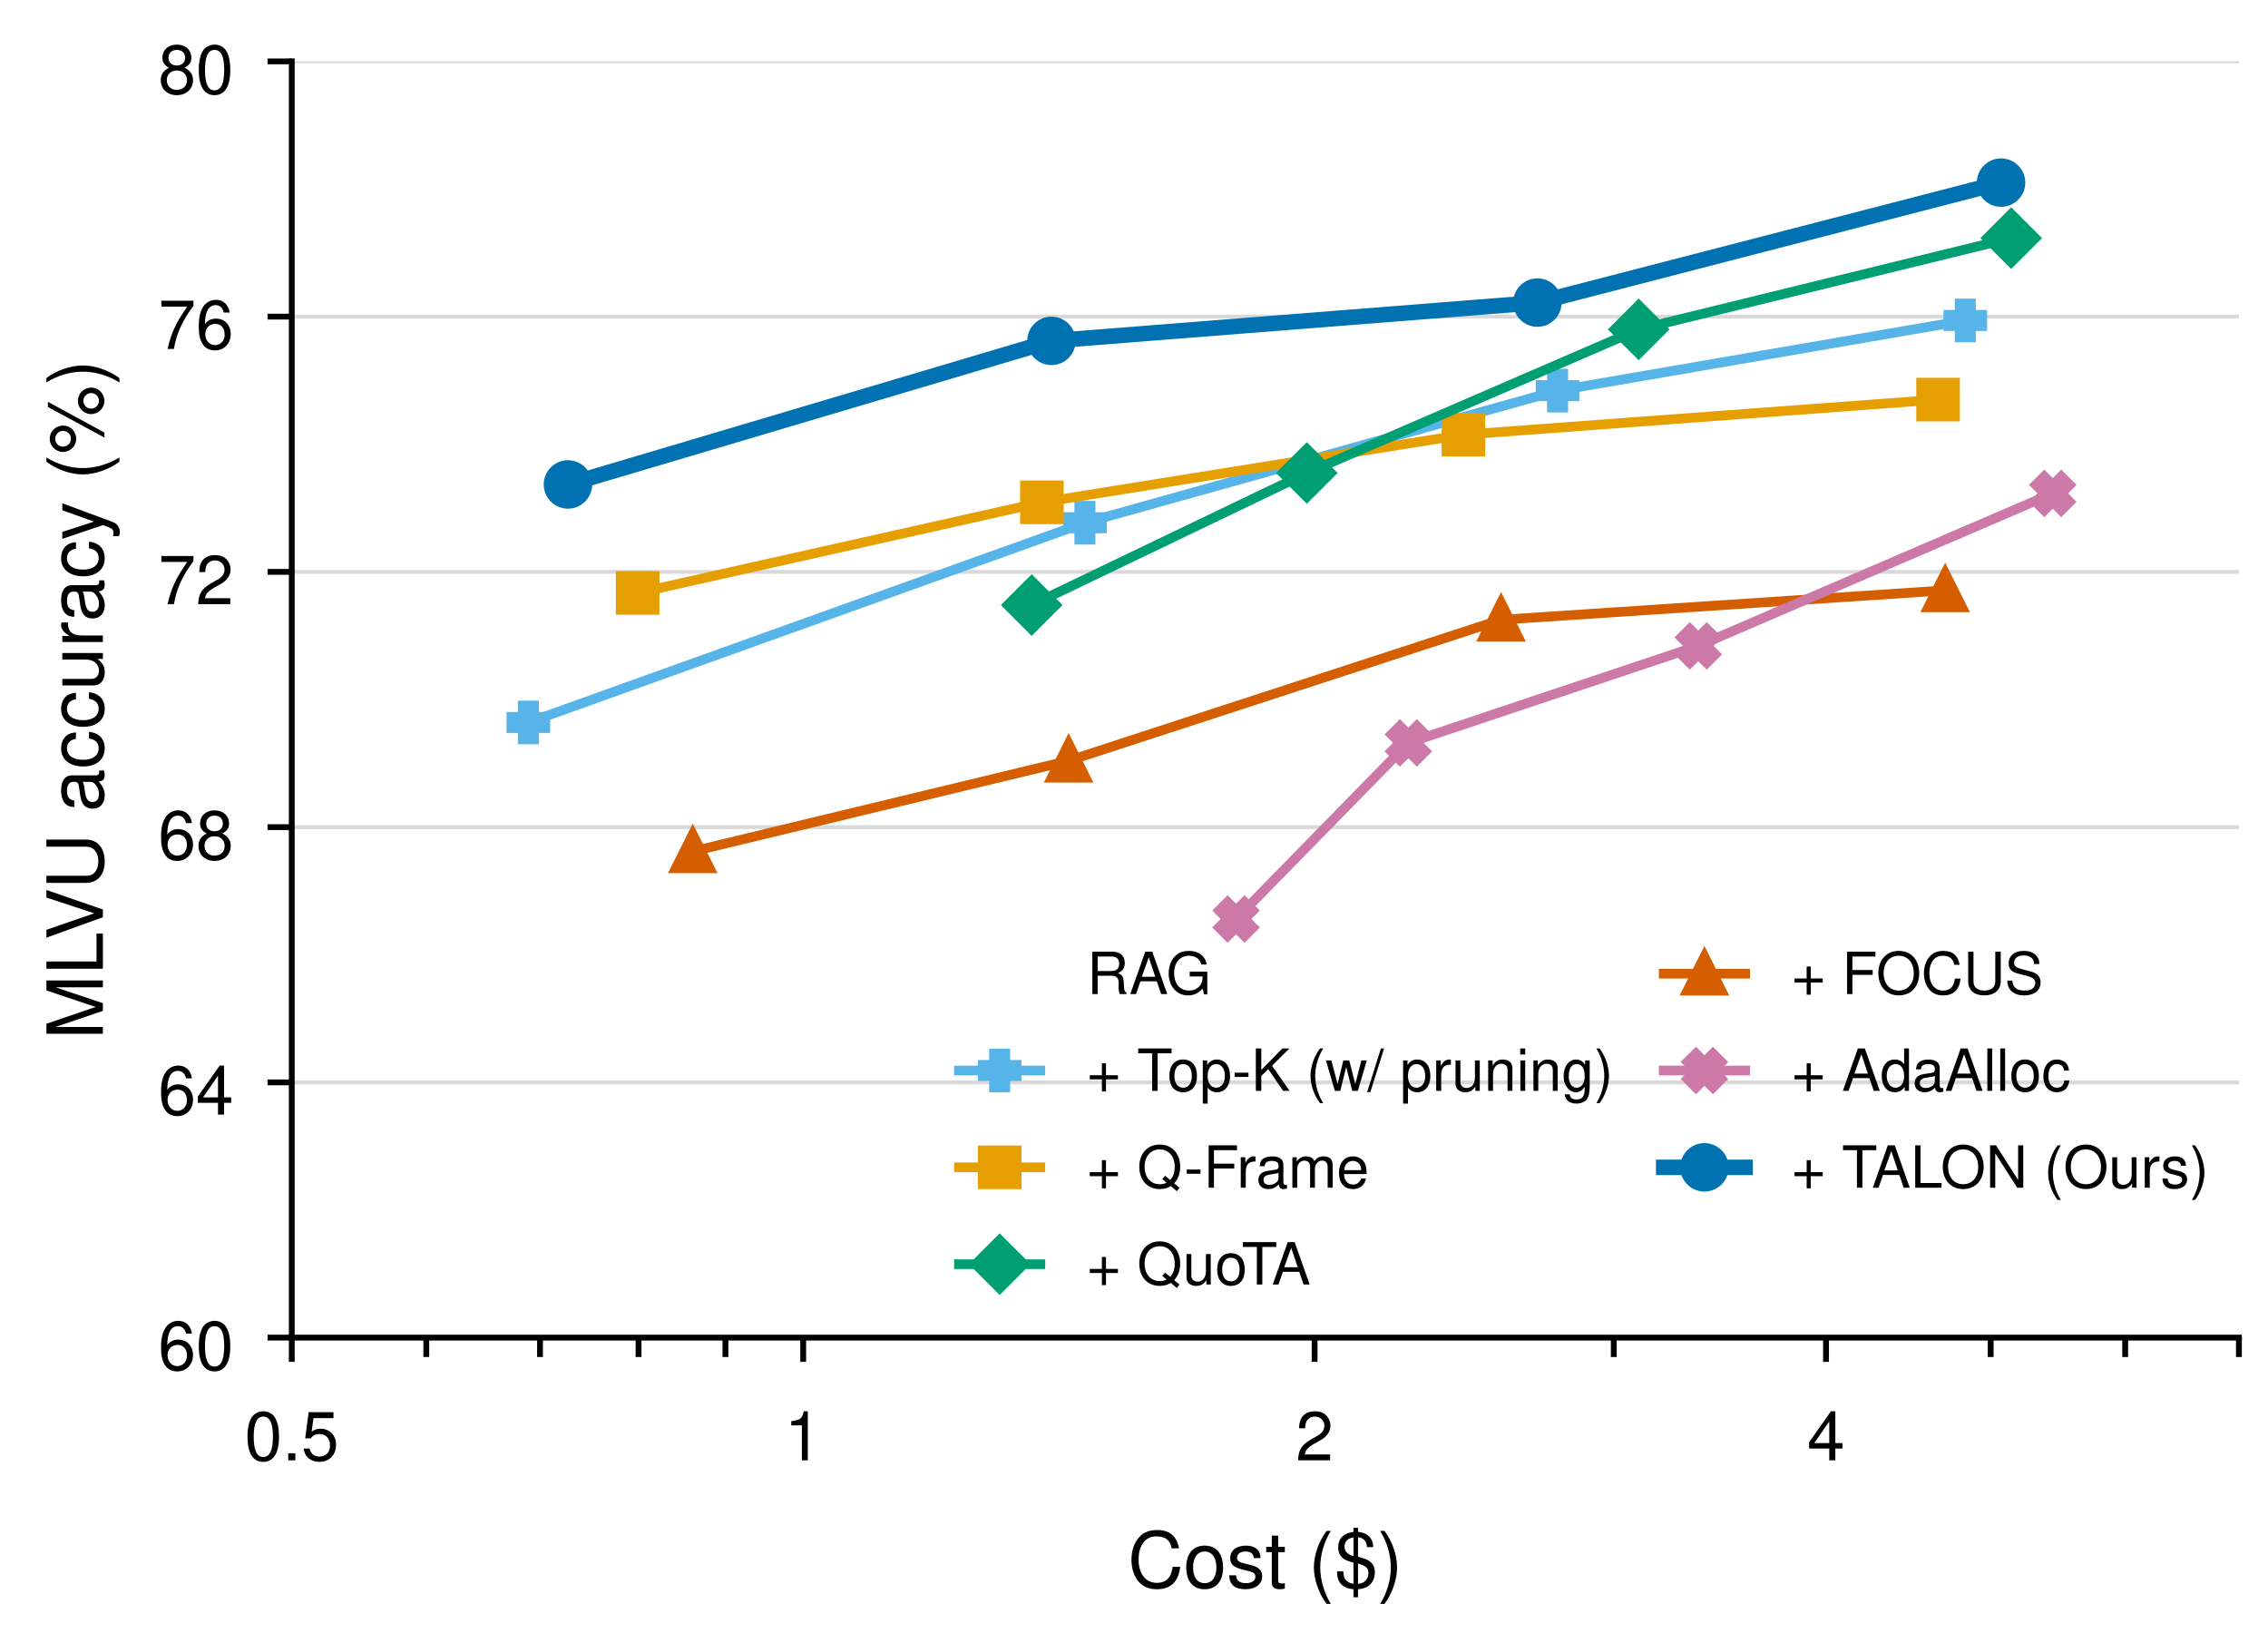
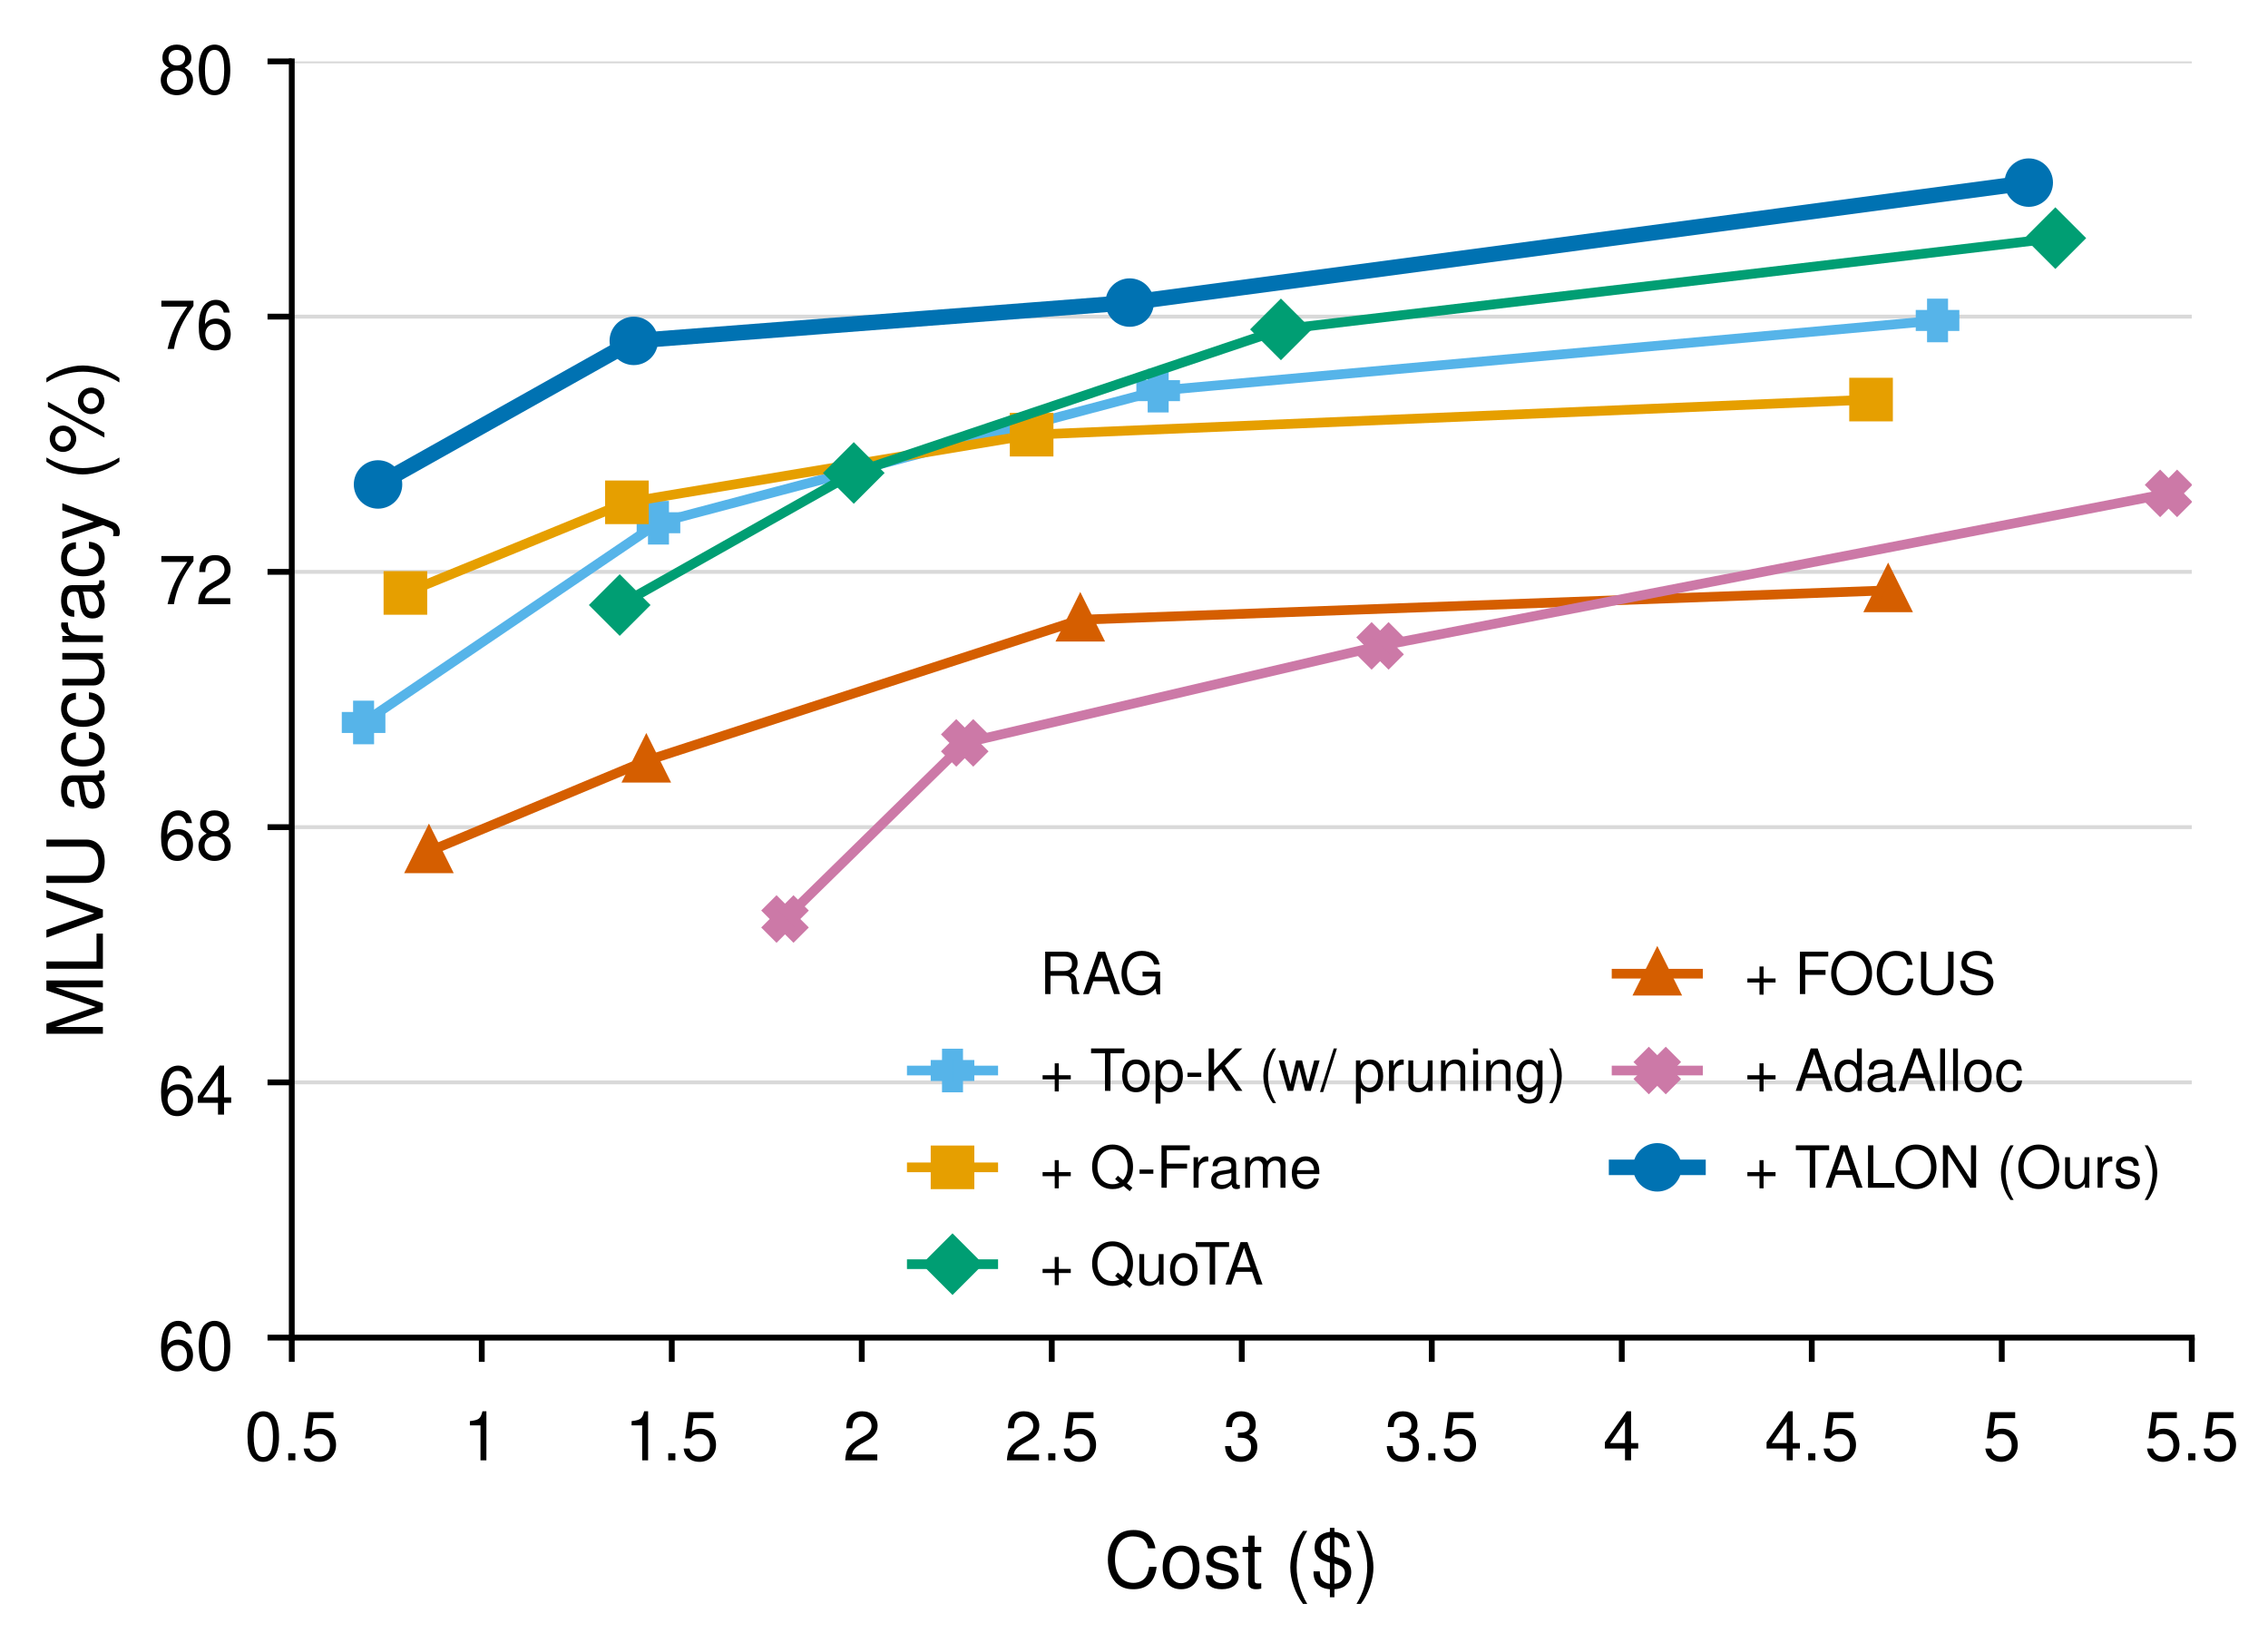
<svg xmlns="http://www.w3.org/2000/svg" xmlns:xlink="http://www.w3.org/1999/xlink" width="234pt" height="168.48pt" viewBox="0 0 234 168.48" version="1.1">
  <defs>
    <style type="text/css">*{stroke-linejoin: round; stroke-linecap: butt}</style>
  </defs>
  <g id="figure_1">
    <g id="patch_1">
      <path d="M 0 168.48  L 234 168.48  L 234 0  L 0 0  z " style="fill: #ffffff" />
    </g>
    <g id="axes_1">
      <g id="patch_2">
-         <path d="M 30.103 138.005  L 231 138.005  L 231 6.332  L 30.103 6.332  z " style="fill: #ffffff" />
+         <path d="M 30.103 138.005  L 226.135 138.005  L 226.135 6.332  L 30.103 6.332  z " style="fill: #ffffff" />
      </g>
      <g id="matplotlib.axis_1">
        <g id="xtick_1">
          <g id="line2d_1">
            <defs>
-               <path id="m676efbcfca" d="M 0 0  L 0 2.5  " style="stroke: #000000; stroke-width: 0.6" />
+               <path id="md0f8976a32" d="M 0 0  L 0 2.5  " style="stroke: #000000; stroke-width: 0.6" />
            </defs>
            <g>
-               <use xlink:href="#m676efbcfca" x="30.103" y="138.005" style="stroke: #000000; stroke-width: 0.6" />
+               <use xlink:href="#md0f8976a32" x="30.103" y="138.005" style="stroke: #000000; stroke-width: 0.6" />
            </g>
          </g>
          <g id="text_1">
            <text style="font-size: 7px; font-family: 'Helvetica Neue', 'Helvetica', 'Arial', 'TeX Gyre Heros', 'Nimbus Sans', 'Liberation Sans', 'DejaVu Sans', sans-serif; text-anchor: middle" x="30.103" y="150.669" transform="rotate(-0 30.10337 150.6688)">0.5</text>
          </g>
        </g>
        <g id="xtick_2">
          <g id="line2d_2">
            <g>
-               <use xlink:href="#m676efbcfca" x="82.869" y="138.005" style="stroke: #000000; stroke-width: 0.6" />
+               <use xlink:href="#md0f8976a32" x="49.707" y="138.005" style="stroke: #000000; stroke-width: 0.6" />
            </g>
          </g>
          <g id="text_2">
-             <text style="font-size: 7px; font-family: 'Helvetica Neue', 'Helvetica', 'Arial', 'TeX Gyre Heros', 'Nimbus Sans', 'Liberation Sans', 'DejaVu Sans', sans-serif; text-anchor: middle" x="82.869" y="150.669" transform="rotate(-0 82.86871 150.6688)">1</text>
+             <text style="font-size: 7px; font-family: 'Helvetica Neue', 'Helvetica', 'Arial', 'TeX Gyre Heros', 'Nimbus Sans', 'Liberation Sans', 'DejaVu Sans', sans-serif; text-anchor: middle" x="49.707" y="150.669" transform="rotate(-0 49.70656 150.6688)">1</text>
          </g>
        </g>
        <g id="xtick_3">
          <g id="line2d_3">
            <g>
-               <use xlink:href="#m676efbcfca" x="135.634" y="138.005" style="stroke: #000000; stroke-width: 0.6" />
+               <use xlink:href="#md0f8976a32" x="69.31" y="138.005" style="stroke: #000000; stroke-width: 0.6" />
            </g>
          </g>
          <g id="text_3">
-             <text style="font-size: 7px; font-family: 'Helvetica Neue', 'Helvetica', 'Arial', 'TeX Gyre Heros', 'Nimbus Sans', 'Liberation Sans', 'DejaVu Sans', sans-serif; text-anchor: middle" x="135.634" y="150.669" transform="rotate(-0 135.6341 150.6688)">2</text>
+             <text style="font-size: 7px; font-family: 'Helvetica Neue', 'Helvetica', 'Arial', 'TeX Gyre Heros', 'Nimbus Sans', 'Liberation Sans', 'DejaVu Sans', sans-serif; text-anchor: middle" x="69.31" y="150.669" transform="rotate(-0 69.30975 150.6688)">1.5</text>
          </g>
        </g>
        <g id="xtick_4">
          <g id="line2d_4">
            <g>
-               <use xlink:href="#m676efbcfca" x="188.399" y="138.005" style="stroke: #000000; stroke-width: 0.6" />
+               <use xlink:href="#md0f8976a32" x="88.913" y="138.005" style="stroke: #000000; stroke-width: 0.6" />
            </g>
          </g>
          <g id="text_4">
-             <text style="font-size: 7px; font-family: 'Helvetica Neue', 'Helvetica', 'Arial', 'TeX Gyre Heros', 'Nimbus Sans', 'Liberation Sans', 'DejaVu Sans', sans-serif; text-anchor: middle" x="188.399" y="150.669" transform="rotate(-0 188.3994 150.6688)">4</text>
+             <text style="font-size: 7px; font-family: 'Helvetica Neue', 'Helvetica', 'Arial', 'TeX Gyre Heros', 'Nimbus Sans', 'Liberation Sans', 'DejaVu Sans', sans-serif; text-anchor: middle" x="88.913" y="150.669" transform="rotate(-0 88.91295 150.6688)">2</text>
          </g>
        </g>
        <g id="xtick_5">
          <g id="line2d_5">
-             <defs>
-               <path id="m6689afa17f" d="M 0 0  L 0 2  " style="stroke: #000000; stroke-width: 0.6" />
-             </defs>
-             <g>
-               <use xlink:href="#m6689afa17f" x="43.982" y="138.005" style="stroke: #000000; stroke-width: 0.6" />
-             </g>
+             <g>
+               <use xlink:href="#md0f8976a32" x="108.516" y="138.005" style="stroke: #000000; stroke-width: 0.6" />
+             </g>
+           </g>
+           <g id="text_5">
+             <text style="font-size: 7px; font-family: 'Helvetica Neue', 'Helvetica', 'Arial', 'TeX Gyre Heros', 'Nimbus Sans', 'Liberation Sans', 'DejaVu Sans', sans-serif; text-anchor: middle" x="108.516" y="150.669" transform="rotate(-0 108.5161 150.6688)">2.5</text>
          </g>
        </g>
        <g id="xtick_6">
          <g id="line2d_6">
            <g>
-               <use xlink:href="#m6689afa17f" x="55.717" y="138.005" style="stroke: #000000; stroke-width: 0.6" />
-             </g>
+               <use xlink:href="#md0f8976a32" x="128.119" y="138.005" style="stroke: #000000; stroke-width: 0.6" />
+             </g>
+           </g>
+           <g id="text_6">
+             <text style="font-size: 7px; font-family: 'Helvetica Neue', 'Helvetica', 'Arial', 'TeX Gyre Heros', 'Nimbus Sans', 'Liberation Sans', 'DejaVu Sans', sans-serif; text-anchor: middle" x="128.119" y="150.669" transform="rotate(-0 128.1193 150.6688)">3</text>
          </g>
        </g>
        <g id="xtick_7">
          <g id="line2d_7">
            <g>
-               <use xlink:href="#m6689afa17f" x="65.882" y="138.005" style="stroke: #000000; stroke-width: 0.6" />
-             </g>
+               <use xlink:href="#md0f8976a32" x="147.723" y="138.005" style="stroke: #000000; stroke-width: 0.6" />
+             </g>
+           </g>
+           <g id="text_7">
+             <text style="font-size: 7px; font-family: 'Helvetica Neue', 'Helvetica', 'Arial', 'TeX Gyre Heros', 'Nimbus Sans', 'Liberation Sans', 'DejaVu Sans', sans-serif; text-anchor: middle" x="147.723" y="150.669" transform="rotate(-0 147.7225 150.6688)">3.5</text>
          </g>
        </g>
        <g id="xtick_8">
          <g id="line2d_8">
            <g>
-               <use xlink:href="#m6689afa17f" x="74.848" y="138.005" style="stroke: #000000; stroke-width: 0.6" />
-             </g>
+               <use xlink:href="#md0f8976a32" x="167.326" y="138.005" style="stroke: #000000; stroke-width: 0.6" />
+             </g>
+           </g>
+           <g id="text_8">
+             <text style="font-size: 7px; font-family: 'Helvetica Neue', 'Helvetica', 'Arial', 'TeX Gyre Heros', 'Nimbus Sans', 'Liberation Sans', 'DejaVu Sans', sans-serif; text-anchor: middle" x="167.326" y="150.669" transform="rotate(-0 167.3257 150.6688)">4</text>
          </g>
        </g>
        <g id="xtick_9">
          <g id="line2d_9">
            <g>
-               <use xlink:href="#m6689afa17f" x="166.5" y="138.005" style="stroke: #000000; stroke-width: 0.6" />
-             </g>
+               <use xlink:href="#md0f8976a32" x="186.929" y="138.005" style="stroke: #000000; stroke-width: 0.6" />
+             </g>
+           </g>
+           <g id="text_9">
+             <text style="font-size: 7px; font-family: 'Helvetica Neue', 'Helvetica', 'Arial', 'TeX Gyre Heros', 'Nimbus Sans', 'Liberation Sans', 'DejaVu Sans', sans-serif; text-anchor: middle" x="186.929" y="150.669" transform="rotate(-0 186.9289 150.6688)">4.5</text>
          </g>
        </g>
        <g id="xtick_10">
          <g id="line2d_10">
            <g>
-               <use xlink:href="#m6689afa17f" x="205.386" y="138.005" style="stroke: #000000; stroke-width: 0.6" />
-             </g>
+               <use xlink:href="#md0f8976a32" x="206.532" y="138.005" style="stroke: #000000; stroke-width: 0.6" />
+             </g>
+           </g>
+           <g id="text_10">
+             <text style="font-size: 7px; font-family: 'Helvetica Neue', 'Helvetica', 'Arial', 'TeX Gyre Heros', 'Nimbus Sans', 'Liberation Sans', 'DejaVu Sans', sans-serif; text-anchor: middle" x="206.532" y="150.669" transform="rotate(-0 206.5321 150.6688)">5</text>
          </g>
        </g>
        <g id="xtick_11">
          <g id="line2d_11">
            <g>
-               <use xlink:href="#m6689afa17f" x="219.265" y="138.005" style="stroke: #000000; stroke-width: 0.6" />
-             </g>
-           </g>
-         </g>
-         <g id="xtick_12">
-           <g id="line2d_12">
-             <g>
-               <use xlink:href="#m6689afa17f" x="231" y="138.005" style="stroke: #000000; stroke-width: 0.6" />
-             </g>
-           </g>
-         </g>
-         <g id="text_5">
-           <text style="font-size: 8px; font-family: 'Helvetica Neue', 'Helvetica', 'Arial', 'TeX Gyre Heros', 'Nimbus Sans', 'Liberation Sans', 'DejaVu Sans', sans-serif; text-anchor: middle" x="130.552" y="163.776" transform="rotate(-0 130.5516 163.7758)">Cost ($)</text>
+               <use xlink:href="#md0f8976a32" x="226.135" y="138.005" style="stroke: #000000; stroke-width: 0.6" />
+             </g>
+           </g>
+           <g id="text_11">
+             <text style="font-size: 7px; font-family: 'Helvetica Neue', 'Helvetica', 'Arial', 'TeX Gyre Heros', 'Nimbus Sans', 'Liberation Sans', 'DejaVu Sans', sans-serif; text-anchor: middle" x="226.135" y="150.669" transform="rotate(-0 226.1353 150.6688)">5.5</text>
+           </g>
+         </g>
+         <g id="text_12">
+           <text style="font-size: 8px; font-family: 'Helvetica Neue', 'Helvetica', 'Arial', 'TeX Gyre Heros', 'Nimbus Sans', 'Liberation Sans', 'DejaVu Sans', sans-serif; text-anchor: middle" x="128.119" y="163.776" transform="rotate(-0 128.1193 163.7758)">Cost ($)</text>
        </g>
      </g>
      <g id="matplotlib.axis_2">
        <g id="ytick_1">
+           <g id="line2d_12">
+             <path d="M 30.103 138.005  L 226.135 138.005  " clip-path="url(#pa6059e5c7c)" style="fill: none; stroke: #d9d9d9; stroke-width: 0.4; stroke-linecap: square" />
+           </g>
          <g id="line2d_13">
-             <path d="M 30.103 138.005  L 231 138.005  " clip-path="url(#p4388f0387d)" style="fill: none; stroke: #d9d9d9; stroke-width: 0.4; stroke-linecap: square" />
-           </g>
+             <defs>
+               <path id="m88cf4785e8" d="M 0 0  L -2.5 0  " style="stroke: #000000; stroke-width: 0.6" />
+             </defs>
+             <g>
+               <use xlink:href="#m88cf4785e8" x="30.103" y="138.005" style="stroke: #000000; stroke-width: 0.6" />
+             </g>
+           </g>
+           <g id="text_13">
+             <text style="font-size: 7px; font-family: 'Helvetica Neue', 'Helvetica', 'Arial', 'TeX Gyre Heros', 'Nimbus Sans', 'Liberation Sans', 'DejaVu Sans', sans-serif; text-anchor: end" x="24.103" y="141.337" transform="rotate(-0 24.10337 141.3368)">60</text>
+           </g>
+         </g>
+         <g id="ytick_2">
          <g id="line2d_14">
-             <defs>
-               <path id="m70cb36f2ca" d="M 0 0  L -2.5 0  " style="stroke: #000000; stroke-width: 0.6" />
-             </defs>
-             <g>
-               <use xlink:href="#m70cb36f2ca" x="30.103" y="138.005" style="stroke: #000000; stroke-width: 0.6" />
-             </g>
-           </g>
-           <g id="text_6">
-             <text style="font-size: 7px; font-family: 'Helvetica Neue', 'Helvetica', 'Arial', 'TeX Gyre Heros', 'Nimbus Sans', 'Liberation Sans', 'DejaVu Sans', sans-serif; text-anchor: end" x="24.103" y="141.337" transform="rotate(-0 24.10337 141.3368)">60</text>
-           </g>
-         </g>
-         <g id="ytick_2">
+             <path d="M 30.103 111.67  L 226.135 111.67  " clip-path="url(#pa6059e5c7c)" style="fill: none; stroke: #d9d9d9; stroke-width: 0.4; stroke-linecap: square" />
+           </g>
          <g id="line2d_15">
-             <path d="M 30.103 111.67  L 231 111.67  " clip-path="url(#p4388f0387d)" style="fill: none; stroke: #d9d9d9; stroke-width: 0.4; stroke-linecap: square" />
-           </g>
+             <g>
+               <use xlink:href="#m88cf4785e8" x="30.103" y="111.67" style="stroke: #000000; stroke-width: 0.6" />
+             </g>
+           </g>
+           <g id="text_14">
+             <text style="font-size: 7px; font-family: 'Helvetica Neue', 'Helvetica', 'Arial', 'TeX Gyre Heros', 'Nimbus Sans', 'Liberation Sans', 'DejaVu Sans', sans-serif; text-anchor: end" x="24.103" y="115.002" transform="rotate(-0 24.10337 115.0023)">64</text>
+           </g>
+         </g>
+         <g id="ytick_3">
          <g id="line2d_16">
-             <g>
-               <use xlink:href="#m70cb36f2ca" x="30.103" y="111.67" style="stroke: #000000; stroke-width: 0.6" />
-             </g>
-           </g>
-           <g id="text_7">
-             <text style="font-size: 7px; font-family: 'Helvetica Neue', 'Helvetica', 'Arial', 'TeX Gyre Heros', 'Nimbus Sans', 'Liberation Sans', 'DejaVu Sans', sans-serif; text-anchor: end" x="24.103" y="115.002" transform="rotate(-0 24.10337 115.0023)">64</text>
-           </g>
-         </g>
-         <g id="ytick_3">
+             <path d="M 30.103 85.336  L 226.135 85.336  " clip-path="url(#pa6059e5c7c)" style="fill: none; stroke: #d9d9d9; stroke-width: 0.4; stroke-linecap: square" />
+           </g>
          <g id="line2d_17">
-             <path d="M 30.103 85.336  L 231 85.336  " clip-path="url(#p4388f0387d)" style="fill: none; stroke: #d9d9d9; stroke-width: 0.4; stroke-linecap: square" />
-           </g>
+             <g>
+               <use xlink:href="#m88cf4785e8" x="30.103" y="85.336" style="stroke: #000000; stroke-width: 0.6" />
+             </g>
+           </g>
+           <g id="text_15">
+             <text style="font-size: 7px; font-family: 'Helvetica Neue', 'Helvetica', 'Arial', 'TeX Gyre Heros', 'Nimbus Sans', 'Liberation Sans', 'DejaVu Sans', sans-serif; text-anchor: end" x="24.103" y="88.668" transform="rotate(-0 24.10337 88.66775)">68</text>
+           </g>
+         </g>
+         <g id="ytick_4">
          <g id="line2d_18">
-             <g>
-               <use xlink:href="#m70cb36f2ca" x="30.103" y="85.336" style="stroke: #000000; stroke-width: 0.6" />
-             </g>
-           </g>
-           <g id="text_8">
-             <text style="font-size: 7px; font-family: 'Helvetica Neue', 'Helvetica', 'Arial', 'TeX Gyre Heros', 'Nimbus Sans', 'Liberation Sans', 'DejaVu Sans', sans-serif; text-anchor: end" x="24.103" y="88.668" transform="rotate(-0 24.10337 88.66775)">68</text>
-           </g>
-         </g>
-         <g id="ytick_4">
+             <path d="M 30.103 59.001  L 226.135 59.001  " clip-path="url(#pa6059e5c7c)" style="fill: none; stroke: #d9d9d9; stroke-width: 0.4; stroke-linecap: square" />
+           </g>
          <g id="line2d_19">
-             <path d="M 30.103 59.001  L 231 59.001  " clip-path="url(#p4388f0387d)" style="fill: none; stroke: #d9d9d9; stroke-width: 0.4; stroke-linecap: square" />
-           </g>
+             <g>
+               <use xlink:href="#m88cf4785e8" x="30.103" y="59.001" style="stroke: #000000; stroke-width: 0.6" />
+             </g>
+           </g>
+           <g id="text_16">
+             <text style="font-size: 7px; font-family: 'Helvetica Neue', 'Helvetica', 'Arial', 'TeX Gyre Heros', 'Nimbus Sans', 'Liberation Sans', 'DejaVu Sans', sans-serif; text-anchor: end" x="24.103" y="62.333" transform="rotate(-0 24.10337 62.33325)">72</text>
+           </g>
+         </g>
+         <g id="ytick_5">
          <g id="line2d_20">
-             <g>
-               <use xlink:href="#m70cb36f2ca" x="30.103" y="59.001" style="stroke: #000000; stroke-width: 0.6" />
-             </g>
-           </g>
-           <g id="text_9">
-             <text style="font-size: 7px; font-family: 'Helvetica Neue', 'Helvetica', 'Arial', 'TeX Gyre Heros', 'Nimbus Sans', 'Liberation Sans', 'DejaVu Sans', sans-serif; text-anchor: end" x="24.103" y="62.333" transform="rotate(-0 24.10337 62.33325)">72</text>
-           </g>
-         </g>
-         <g id="ytick_5">
+             <path d="M 30.103 32.667  L 226.135 32.667  " clip-path="url(#pa6059e5c7c)" style="fill: none; stroke: #d9d9d9; stroke-width: 0.4; stroke-linecap: square" />
+           </g>
          <g id="line2d_21">
-             <path d="M 30.103 32.667  L 231 32.667  " clip-path="url(#p4388f0387d)" style="fill: none; stroke: #d9d9d9; stroke-width: 0.4; stroke-linecap: square" />
-           </g>
+             <g>
+               <use xlink:href="#m88cf4785e8" x="30.103" y="32.667" style="stroke: #000000; stroke-width: 0.6" />
+             </g>
+           </g>
+           <g id="text_17">
+             <text style="font-size: 7px; font-family: 'Helvetica Neue', 'Helvetica', 'Arial', 'TeX Gyre Heros', 'Nimbus Sans', 'Liberation Sans', 'DejaVu Sans', sans-serif; text-anchor: end" x="24.103" y="35.999" transform="rotate(-0 24.10337 35.99874)">76</text>
+           </g>
+         </g>
+         <g id="ytick_6">
          <g id="line2d_22">
-             <g>
-               <use xlink:href="#m70cb36f2ca" x="30.103" y="32.667" style="stroke: #000000; stroke-width: 0.6" />
-             </g>
-           </g>
-           <g id="text_10">
-             <text style="font-size: 7px; font-family: 'Helvetica Neue', 'Helvetica', 'Arial', 'TeX Gyre Heros', 'Nimbus Sans', 'Liberation Sans', 'DejaVu Sans', sans-serif; text-anchor: end" x="24.103" y="35.999" transform="rotate(-0 24.10337 35.99874)">76</text>
-           </g>
-         </g>
-         <g id="ytick_6">
+             <path d="M 30.103 6.332  L 226.135 6.332  " clip-path="url(#pa6059e5c7c)" style="fill: none; stroke: #d9d9d9; stroke-width: 0.4; stroke-linecap: square" />
+           </g>
          <g id="line2d_23">
-             <path d="M 30.103 6.332  L 231 6.332  " clip-path="url(#p4388f0387d)" style="fill: none; stroke: #d9d9d9; stroke-width: 0.4; stroke-linecap: square" />
-           </g>
-           <g id="line2d_24">
-             <g>
-               <use xlink:href="#m70cb36f2ca" x="30.103" y="6.332" style="stroke: #000000; stroke-width: 0.6" />
-             </g>
-           </g>
-           <g id="text_11">
+             <g>
+               <use xlink:href="#m88cf4785e8" x="30.103" y="6.332" style="stroke: #000000; stroke-width: 0.6" />
+             </g>
+           </g>
+           <g id="text_18">
            <text style="font-size: 7px; font-family: 'Helvetica Neue', 'Helvetica', 'Arial', 'TeX Gyre Heros', 'Nimbus Sans', 'Liberation Sans', 'DejaVu Sans', sans-serif; text-anchor: end" x="24.103" y="9.664" transform="rotate(-0 24.10337 9.66424)">80</text>
          </g>
        </g>
-         <g id="text_12">
+         <g id="text_19">
          <text style="font-size: 8px; font-family: 'Helvetica Neue', 'Helvetica', 'Arial', 'TeX Gyre Heros', 'Nimbus Sans', 'Liberation Sans', 'DejaVu Sans', sans-serif; text-anchor: middle" x="10.616" y="72.168" transform="rotate(-90 10.61624 72.1685)">MLVU accuracy (%)</text>
        </g>
      </g>
-       <g id="line2d_25" />
+       <g id="line2d_24" />
+       <g id="line2d_25">
+         <path d="M 37.513 74.539  L 67.938 53.932  L 119.494 40.304  L 199.906 33.062  " clip-path="url(#pa6059e5c7c)" style="fill: none; stroke: #56b4e9; stroke-linecap: square" />
+         <defs>
+           <path id="m8650f80193" d="M -0.583 1.75  L 0.583 1.75  L 0.583 0.583  L 1.75 0.583  L 1.75 -0.583  L 0.583 -0.583  L 0.583 -1.75  L -0.583 -1.75  L -0.583 -0.583  L -1.75 -0.583  L -1.75 0.583  L -0.583 0.583  z " style="stroke: #56b4e9; stroke-linejoin: miter" />
+         </defs>
+         <g clip-path="url(#pa6059e5c7c)">
+           <use xlink:href="#m8650f80193" x="37.513" y="74.539" style="fill: #56b4e9; stroke: #56b4e9; stroke-linejoin: miter" />
+           <use xlink:href="#m8650f80193" x="67.938" y="53.932" style="fill: #56b4e9; stroke: #56b4e9; stroke-linejoin: miter" />
+           <use xlink:href="#m8650f80193" x="119.494" y="40.304" style="fill: #56b4e9; stroke: #56b4e9; stroke-linejoin: miter" />
+           <use xlink:href="#m8650f80193" x="199.906" y="33.062" style="fill: #56b4e9; stroke: #56b4e9; stroke-linejoin: miter" />
+         </g>
+       </g>
      <g id="line2d_26">
-         <path d="M 54.511 74.539  L 111.937 53.932  L 160.702 40.304  L 202.769 33.062  " clip-path="url(#p4388f0387d)" style="fill: none; stroke: #56b4e9; stroke-linecap: square" />
-         <defs>
-           <path id="m9295c2fa49" d="M -0.583 1.75  L 0.583 1.75  L 0.583 0.583  L 1.75 0.583  L 1.75 -0.583  L 0.583 -0.583  L 0.583 -1.75  L -0.583 -1.75  L -0.583 -0.583  L -1.75 -0.583  L -1.75 0.583  L -0.583 0.583  z " style="stroke: #56b4e9; stroke-linejoin: miter" />
-         </defs>
-         <g clip-path="url(#p4388f0387d)">
-           <use xlink:href="#m9295c2fa49" x="54.511" y="74.539" style="fill: #56b4e9; stroke: #56b4e9; stroke-linejoin: miter" />
-           <use xlink:href="#m9295c2fa49" x="111.937" y="53.932" style="fill: #56b4e9; stroke: #56b4e9; stroke-linejoin: miter" />
-           <use xlink:href="#m9295c2fa49" x="160.702" y="40.304" style="fill: #56b4e9; stroke: #56b4e9; stroke-linejoin: miter" />
-           <use xlink:href="#m9295c2fa49" x="202.769" y="33.062" style="fill: #56b4e9; stroke: #56b4e9; stroke-linejoin: miter" />
+         <path d="M 41.826 61.174  L 64.683 51.825  L 106.438 44.846  L 193.045 41.225  " clip-path="url(#pa6059e5c7c)" style="fill: none; stroke: #e69f00; stroke-linecap: square" />
+         <defs>
+           <path id="m338bacf1a0" d="M -1.75 1.75  L 1.75 1.75  L 1.75 -1.75  L -1.75 -1.75  z " style="stroke: #e69f00; stroke-linejoin: miter" />
+         </defs>
+         <g clip-path="url(#pa6059e5c7c)">
+           <use xlink:href="#m338bacf1a0" x="41.826" y="61.174" style="fill: #e69f00; stroke: #e69f00; stroke-linejoin: miter" />
+           <use xlink:href="#m338bacf1a0" x="64.683" y="51.825" style="fill: #e69f00; stroke: #e69f00; stroke-linejoin: miter" />
+           <use xlink:href="#m338bacf1a0" x="106.438" y="44.846" style="fill: #e69f00; stroke: #e69f00; stroke-linejoin: miter" />
+           <use xlink:href="#m338bacf1a0" x="193.045" y="41.225" style="fill: #e69f00; stroke: #e69f00; stroke-linejoin: miter" />
        </g>
      </g>
      <g id="line2d_27">
-         <path d="M 65.787 61.174  L 107.497 51.825  L 150.99 44.846  L 199.96 41.225  " clip-path="url(#p4388f0387d)" style="fill: none; stroke: #e69f00; stroke-linecap: square" />
-         <defs>
-           <path id="m4305950b28" d="M -1.75 1.75  L 1.75 1.75  L 1.75 -1.75  L -1.75 -1.75  z " style="stroke: #e69f00; stroke-linejoin: miter" />
-         </defs>
-         <g clip-path="url(#p4388f0387d)">
-           <use xlink:href="#m4305950b28" x="65.787" y="61.174" style="fill: #e69f00; stroke: #e69f00; stroke-linejoin: miter" />
-           <use xlink:href="#m4305950b28" x="107.497" y="51.825" style="fill: #e69f00; stroke: #e69f00; stroke-linejoin: miter" />
-           <use xlink:href="#m4305950b28" x="150.99" y="44.846" style="fill: #e69f00; stroke: #e69f00; stroke-linejoin: miter" />
-           <use xlink:href="#m4305950b28" x="199.96" y="41.225" style="fill: #e69f00; stroke: #e69f00; stroke-linejoin: miter" />
+         <path d="M 63.938 62.425  L 88.09 48.797  L 132.158 33.983  L 212.06 24.569  " clip-path="url(#pa6059e5c7c)" style="fill: none; stroke: #009e73; stroke-linecap: square" />
+         <defs>
+           <path id="m8c8e12b154" d="M -0 2.475  L 2.475 0  L 0 -2.475  L -2.475 -0  z " style="stroke: #009e73; stroke-linejoin: miter" />
+         </defs>
+         <g clip-path="url(#pa6059e5c7c)">
+           <use xlink:href="#m8c8e12b154" x="63.938" y="62.425" style="fill: #009e73; stroke: #009e73; stroke-linejoin: miter" />
+           <use xlink:href="#m8c8e12b154" x="88.09" y="48.797" style="fill: #009e73; stroke: #009e73; stroke-linejoin: miter" />
+           <use xlink:href="#m8c8e12b154" x="132.158" y="33.983" style="fill: #009e73; stroke: #009e73; stroke-linejoin: miter" />
+           <use xlink:href="#m8c8e12b154" x="212.06" y="24.569" style="fill: #009e73; stroke: #009e73; stroke-linejoin: miter" />
        </g>
      </g>
      <g id="line2d_28">
-         <path d="M 106.444 62.425  L 134.831 48.797  L 169.07 33.983  L 207.503 24.569  " clip-path="url(#p4388f0387d)" style="fill: none; stroke: #009e73; stroke-linecap: square" />
-         <defs>
-           <path id="mb665bcc2c8" d="M -0 2.475  L 2.475 0  L 0 -2.475  L -2.475 -0  z " style="stroke: #009e73; stroke-linejoin: miter" />
-         </defs>
-         <g clip-path="url(#p4388f0387d)">
-           <use xlink:href="#mb665bcc2c8" x="106.444" y="62.425" style="fill: #009e73; stroke: #009e73; stroke-linejoin: miter" />
-           <use xlink:href="#mb665bcc2c8" x="134.831" y="48.797" style="fill: #009e73; stroke: #009e73; stroke-linejoin: miter" />
-           <use xlink:href="#mb665bcc2c8" x="169.07" y="33.983" style="fill: #009e73; stroke: #009e73; stroke-linejoin: miter" />
-           <use xlink:href="#mb665bcc2c8" x="207.503" y="24.569" style="fill: #009e73; stroke: #009e73; stroke-linejoin: miter" />
+         <path d="M 44.257 87.838  L 66.683 78.489  L 111.457 63.939  L 194.809 60.91  " clip-path="url(#pa6059e5c7c)" style="fill: none; stroke: #d55e00; stroke-linecap: square" />
+         <defs>
+           <path id="ma4746f811b" d="M 0 -1.75  L -1.75 1.75  L 1.75 1.75  z " style="stroke: #d55e00; stroke-linejoin: miter" />
+         </defs>
+         <g clip-path="url(#pa6059e5c7c)">
+           <use xlink:href="#ma4746f811b" x="44.257" y="87.838" style="fill: #d55e00; stroke: #d55e00; stroke-linejoin: miter" />
+           <use xlink:href="#ma4746f811b" x="66.683" y="78.489" style="fill: #d55e00; stroke: #d55e00; stroke-linejoin: miter" />
+           <use xlink:href="#ma4746f811b" x="111.457" y="63.939" style="fill: #d55e00; stroke: #d55e00; stroke-linejoin: miter" />
+           <use xlink:href="#ma4746f811b" x="194.809" y="60.91" style="fill: #d55e00; stroke: #d55e00; stroke-linejoin: miter" />
        </g>
      </g>
      <g id="line2d_29">
-         <path d="M 71.476 87.838  L 110.256 78.489  L 154.871 63.939  L 200.692 60.91  " clip-path="url(#p4388f0387d)" style="fill: none; stroke: #d55e00; stroke-linecap: square" />
-         <defs>
-           <path id="m2ad3cc7bad" d="M 0 -1.75  L -1.75 1.75  L 1.75 1.75  z " style="stroke: #d55e00; stroke-linejoin: miter" />
-         </defs>
-         <g clip-path="url(#p4388f0387d)">
-           <use xlink:href="#m2ad3cc7bad" x="71.476" y="87.838" style="fill: #d55e00; stroke: #d55e00; stroke-linejoin: miter" />
-           <use xlink:href="#m2ad3cc7bad" x="110.256" y="78.489" style="fill: #d55e00; stroke: #d55e00; stroke-linejoin: miter" />
-           <use xlink:href="#m2ad3cc7bad" x="154.871" y="63.939" style="fill: #d55e00; stroke: #d55e00; stroke-linejoin: miter" />
-           <use xlink:href="#m2ad3cc7bad" x="200.692" y="60.91" style="fill: #d55e00; stroke: #d55e00; stroke-linejoin: miter" />
-         </g>
-       </g>
-       <g id="line2d_30">
-         <path d="M 127.529 94.816  L 145.307 76.645  L 175.217 66.638  L 211.792 50.903  " clip-path="url(#p4388f0387d)" style="fill: none; stroke: #cc79a7; stroke-linecap: square" />
-         <defs>
-           <path id="mf5c44768e0" d="M -0.875 1.75  L 0 0.875  L 0.875 1.75  L 1.75 0.875  L 0.875 0  L 1.75 -0.875  L 0.875 -1.75  L 0 -0.875  L -0.875 -1.75  L -1.75 -0.875  L -0.875 0  L -1.75 0.875  z " style="stroke: #cc79a7; stroke-linejoin: miter" />
-         </defs>
-         <g clip-path="url(#p4388f0387d)">
-           <use xlink:href="#mf5c44768e0" x="127.529" y="94.816" style="fill: #cc79a7; stroke: #cc79a7; stroke-linejoin: miter" />
-           <use xlink:href="#mf5c44768e0" x="145.307" y="76.645" style="fill: #cc79a7; stroke: #cc79a7; stroke-linejoin: miter" />
-           <use xlink:href="#mf5c44768e0" x="175.217" y="66.638" style="fill: #cc79a7; stroke: #cc79a7; stroke-linejoin: miter" />
-           <use xlink:href="#mf5c44768e0" x="211.792" y="50.903" style="fill: #cc79a7; stroke: #cc79a7; stroke-linejoin: miter" />
+         <path d="M 80.993 94.816  L 99.538 76.645  L 142.39 66.638  L 223.744 50.903  " clip-path="url(#pa6059e5c7c)" style="fill: none; stroke: #cc79a7; stroke-linecap: square" />
+         <defs>
+           <path id="m9d030f7881" d="M -0.875 1.75  L 0 0.875  L 0.875 1.75  L 1.75 0.875  L 0.875 0  L 1.75 -0.875  L 0.875 -1.75  L 0 -0.875  L -0.875 -1.75  L -1.75 -0.875  L -0.875 0  L -1.75 0.875  z " style="stroke: #cc79a7; stroke-linejoin: miter" />
+         </defs>
+         <g clip-path="url(#pa6059e5c7c)">
+           <use xlink:href="#m9d030f7881" x="80.993" y="94.816" style="fill: #cc79a7; stroke: #cc79a7; stroke-linejoin: miter" />
+           <use xlink:href="#m9d030f7881" x="99.538" y="76.645" style="fill: #cc79a7; stroke: #cc79a7; stroke-linejoin: miter" />
+           <use xlink:href="#m9d030f7881" x="142.39" y="66.638" style="fill: #cc79a7; stroke: #cc79a7; stroke-linejoin: miter" />
+           <use xlink:href="#m9d030f7881" x="223.744" y="50.903" style="fill: #cc79a7; stroke: #cc79a7; stroke-linejoin: miter" />
        </g>
      </g>
      <g id="patch_3">
        <path d="M 30.103 138.005  L 30.103 6.332  " style="fill: none; stroke: #000000; stroke-width: 0.6; stroke-linejoin: miter; stroke-linecap: square" />
      </g>
      <g id="patch_4">
-         <path d="M 30.103 138.005  L 231 138.005  " style="fill: none; stroke: #000000; stroke-width: 0.6; stroke-linejoin: miter; stroke-linecap: square" />
-       </g>
-       <g id="line2d_31">
-         <path d="M 58.598 49.982  L 108.482 35.169  L 158.62 31.218  L 206.459 18.841  " clip-path="url(#p4388f0387d)" style="fill: none; stroke: #0072b2; stroke-width: 1.6; stroke-linecap: square" />
-         <defs>
-           <path id="m9d3896c41e" d="M 0 2  C 0.53 2 1.039 1.789 1.414 1.414  C 1.789 1.039 2 0.53 2 0  C 2 -0.53 1.789 -1.039 1.414 -1.414  C 1.039 -1.789 0.53 -2 0 -2  C -0.53 -2 -1.039 -1.789 -1.414 -1.414  C -1.789 -1.039 -2 -0.53 -2 0  C -2 0.53 -1.789 1.039 -1.414 1.414  C -1.039 1.789 -0.53 2 0 2  z " style="stroke: #0072b2" />
-         </defs>
-         <g clip-path="url(#p4388f0387d)">
-           <use xlink:href="#m9d3896c41e" x="58.598" y="49.982" style="fill: #0072b2; stroke: #0072b2" />
-           <use xlink:href="#m9d3896c41e" x="108.482" y="35.169" style="fill: #0072b2; stroke: #0072b2" />
-           <use xlink:href="#m9d3896c41e" x="158.62" y="31.218" style="fill: #0072b2; stroke: #0072b2" />
-           <use xlink:href="#m9d3896c41e" x="206.459" y="18.841" style="fill: #0072b2; stroke: #0072b2" />
+         <path d="M 30.103 138.005  L 226.135 138.005  " style="fill: none; stroke: #000000; stroke-width: 0.6; stroke-linejoin: miter; stroke-linecap: square" />
+       </g>
+       <g id="line2d_30">
+         <path d="M 39.003 49.982  L 65.389 35.169  L 116.553 31.218  L 209.316 18.841  " clip-path="url(#pa6059e5c7c)" style="fill: none; stroke: #0072b2; stroke-width: 1.6; stroke-linecap: square" />
+         <defs>
+           <path id="m17465c1be7" d="M 0 2  C 0.53 2 1.039 1.789 1.414 1.414  C 1.789 1.039 2 0.53 2 0  C 2 -0.53 1.789 -1.039 1.414 -1.414  C 1.039 -1.789 0.53 -2 0 -2  C -0.53 -2 -1.039 -1.789 -1.414 -1.414  C -1.789 -1.039 -2 -0.53 -2 0  C -2 0.53 -1.789 1.039 -1.414 1.414  C -1.039 1.789 -0.53 2 0 2  z " style="stroke: #0072b2" />
+         </defs>
+         <g clip-path="url(#pa6059e5c7c)">
+           <use xlink:href="#m17465c1be7" x="39.003" y="49.982" style="fill: #0072b2; stroke: #0072b2" />
+           <use xlink:href="#m17465c1be7" x="65.389" y="35.169" style="fill: #0072b2; stroke: #0072b2" />
+           <use xlink:href="#m17465c1be7" x="116.553" y="31.218" style="fill: #0072b2; stroke: #0072b2" />
+           <use xlink:href="#m17465c1be7" x="209.316" y="18.841" style="fill: #0072b2; stroke: #0072b2" />
        </g>
      </g>
      <g id="legend_1">
-         <g id="line2d_32" />
-         <g id="text_13">
-           <text style="font-size: 6px; font-family: 'Helvetica Neue', 'Helvetica', 'Arial', 'TeX Gyre Heros', 'Nimbus Sans', 'Liberation Sans', 'DejaVu Sans', sans-serif; text-anchor: start" x="112.14" y="102.557" transform="rotate(-0 112.1398 102.5568)">RAG</text>
+         <g id="line2d_31" />
+         <g id="text_20">
+           <text style="font-size: 6px; font-family: 'Helvetica Neue', 'Helvetica', 'Arial', 'TeX Gyre Heros', 'Nimbus Sans', 'Liberation Sans', 'DejaVu Sans', sans-serif; text-anchor: start" x="107.275" y="102.557" transform="rotate(-0 107.2753 102.5568)">RAG</text>
+         </g>
+         <g id="line2d_32">
+           <path d="M 94.075 110.447  L 98.275 110.447  L 102.475 110.447  " style="fill: none; stroke: #56b4e9; stroke-linecap: square" />
+           <g>
+             <use xlink:href="#m8650f80193" x="98.275" y="110.447" style="fill: #56b4e9; stroke: #56b4e9; stroke-linejoin: miter" />
+           </g>
+         </g>
+         <g id="text_21">
+           <text style="font-size: 6px; font-family: 'Helvetica Neue', 'Helvetica', 'Arial', 'TeX Gyre Heros', 'Nimbus Sans', 'Liberation Sans', 'DejaVu Sans', sans-serif; text-anchor: start" x="107.275" y="112.547" transform="rotate(-0 107.2753 112.5468)">+ Top-K (w/ pruning)</text>
        </g>
        <g id="line2d_33">
-           <path d="M 98.94 110.447  L 103.14 110.447  L 107.34 110.447  " style="fill: none; stroke: #56b4e9; stroke-linecap: square" />
-           <g>
-             <use xlink:href="#m9295c2fa49" x="103.14" y="110.447" style="fill: #56b4e9; stroke: #56b4e9; stroke-linejoin: miter" />
-           </g>
-         </g>
-         <g id="text_14">
-           <text style="font-size: 6px; font-family: 'Helvetica Neue', 'Helvetica', 'Arial', 'TeX Gyre Heros', 'Nimbus Sans', 'Liberation Sans', 'DejaVu Sans', sans-serif; text-anchor: start" x="112.14" y="112.547" transform="rotate(-0 112.1398 112.5468)">+ Top-K (w/ pruning)</text>
+           <path d="M 94.075 120.437  L 98.275 120.437  L 102.475 120.437  " style="fill: none; stroke: #e69f00; stroke-linecap: square" />
+           <g>
+             <use xlink:href="#m338bacf1a0" x="98.275" y="120.437" style="fill: #e69f00; stroke: #e69f00; stroke-linejoin: miter" />
+           </g>
+         </g>
+         <g id="text_22">
+           <text style="font-size: 6px; font-family: 'Helvetica Neue', 'Helvetica', 'Arial', 'TeX Gyre Heros', 'Nimbus Sans', 'Liberation Sans', 'DejaVu Sans', sans-serif; text-anchor: start" x="107.275" y="122.537" transform="rotate(-0 107.2753 122.5368)">+ Q-Frame</text>
        </g>
        <g id="line2d_34">
-           <path d="M 98.94 120.437  L 103.14 120.437  L 107.34 120.437  " style="fill: none; stroke: #e69f00; stroke-linecap: square" />
-           <g>
-             <use xlink:href="#m4305950b28" x="103.14" y="120.437" style="fill: #e69f00; stroke: #e69f00; stroke-linejoin: miter" />
-           </g>
-         </g>
-         <g id="text_15">
-           <text style="font-size: 6px; font-family: 'Helvetica Neue', 'Helvetica', 'Arial', 'TeX Gyre Heros', 'Nimbus Sans', 'Liberation Sans', 'DejaVu Sans', sans-serif; text-anchor: start" x="112.14" y="122.537" transform="rotate(-0 112.1398 122.5368)">+ Q-Frame</text>
+           <path d="M 94.075 130.427  L 98.275 130.427  L 102.475 130.427  " style="fill: none; stroke: #009e73; stroke-linecap: square" />
+           <g>
+             <use xlink:href="#m8c8e12b154" x="98.275" y="130.427" style="fill: #009e73; stroke: #009e73; stroke-linejoin: miter" />
+           </g>
+         </g>
+         <g id="text_23">
+           <text style="font-size: 6px; font-family: 'Helvetica Neue', 'Helvetica', 'Arial', 'TeX Gyre Heros', 'Nimbus Sans', 'Liberation Sans', 'DejaVu Sans', sans-serif; text-anchor: start" x="107.275" y="132.527" transform="rotate(-0 107.2753 132.5268)">+ QuoTA</text>
        </g>
        <g id="line2d_35">
-           <path d="M 98.94 130.427  L 103.14 130.427  L 107.34 130.427  " style="fill: none; stroke: #009e73; stroke-linecap: square" />
-           <g>
-             <use xlink:href="#mb665bcc2c8" x="103.14" y="130.427" style="fill: #009e73; stroke: #009e73; stroke-linejoin: miter" />
-           </g>
-         </g>
-         <g id="text_16">
-           <text style="font-size: 6px; font-family: 'Helvetica Neue', 'Helvetica', 'Arial', 'TeX Gyre Heros', 'Nimbus Sans', 'Liberation Sans', 'DejaVu Sans', sans-serif; text-anchor: start" x="112.14" y="132.527" transform="rotate(-0 112.1398 132.5268)">+ QuoTA</text>
+           <path d="M 166.79 100.457  L 170.99 100.457  L 175.19 100.457  " style="fill: none; stroke: #d55e00; stroke-linecap: square" />
+           <g>
+             <use xlink:href="#ma4746f811b" x="170.99" y="100.457" style="fill: #d55e00; stroke: #d55e00; stroke-linejoin: miter" />
+           </g>
+         </g>
+         <g id="text_24">
+           <text style="font-size: 6px; font-family: 'Helvetica Neue', 'Helvetica', 'Arial', 'TeX Gyre Heros', 'Nimbus Sans', 'Liberation Sans', 'DejaVu Sans', sans-serif; text-anchor: start" x="179.99" y="102.557" transform="rotate(-0 179.9897 102.5568)">+ FOCUS</text>
        </g>
        <g id="line2d_36">
-           <path d="M 171.654 100.457  L 175.854 100.457  L 180.054 100.457  " style="fill: none; stroke: #d55e00; stroke-linecap: square" />
-           <g>
-             <use xlink:href="#m2ad3cc7bad" x="175.854" y="100.457" style="fill: #d55e00; stroke: #d55e00; stroke-linejoin: miter" />
-           </g>
-         </g>
-         <g id="text_17">
-           <text style="font-size: 6px; font-family: 'Helvetica Neue', 'Helvetica', 'Arial', 'TeX Gyre Heros', 'Nimbus Sans', 'Liberation Sans', 'DejaVu Sans', sans-serif; text-anchor: start" x="184.854" y="102.557" transform="rotate(-0 184.8541 102.5568)">+ FOCUS</text>
+           <path d="M 166.79 110.447  L 170.99 110.447  L 175.19 110.447  " style="fill: none; stroke: #cc79a7; stroke-linecap: square" />
+           <g>
+             <use xlink:href="#m9d030f7881" x="170.99" y="110.447" style="fill: #cc79a7; stroke: #cc79a7; stroke-linejoin: miter" />
+           </g>
+         </g>
+         <g id="text_25">
+           <text style="font-size: 6px; font-family: 'Helvetica Neue', 'Helvetica', 'Arial', 'TeX Gyre Heros', 'Nimbus Sans', 'Liberation Sans', 'DejaVu Sans', sans-serif; text-anchor: start" x="179.99" y="112.547" transform="rotate(-0 179.9897 112.5468)">+ AdaAlloc</text>
        </g>
        <g id="line2d_37">
-           <path d="M 171.654 110.447  L 175.854 110.447  L 180.054 110.447  " style="fill: none; stroke: #cc79a7; stroke-linecap: square" />
-           <g>
-             <use xlink:href="#mf5c44768e0" x="175.854" y="110.447" style="fill: #cc79a7; stroke: #cc79a7; stroke-linejoin: miter" />
-           </g>
-         </g>
-         <g id="text_18">
-           <text style="font-size: 6px; font-family: 'Helvetica Neue', 'Helvetica', 'Arial', 'TeX Gyre Heros', 'Nimbus Sans', 'Liberation Sans', 'DejaVu Sans', sans-serif; text-anchor: start" x="184.854" y="112.547" transform="rotate(-0 184.8541 112.5468)">+ AdaAlloc</text>
-         </g>
-         <g id="line2d_38">
-           <path d="M 171.654 120.437  L 175.854 120.437  L 180.054 120.437  " style="fill: none; stroke: #0072b2; stroke-width: 1.6; stroke-linecap: square" />
-           <g>
-             <use xlink:href="#m9d3896c41e" x="175.854" y="120.437" style="fill: #0072b2; stroke: #0072b2" />
-           </g>
-         </g>
-         <g id="text_19">
-           <text style="font-size: 6px; font-family: 'Helvetica Neue', 'Helvetica', 'Arial', 'TeX Gyre Heros', 'Nimbus Sans', 'Liberation Sans', 'DejaVu Sans', sans-serif; text-anchor: start" x="184.854" y="122.537" transform="rotate(-0 184.8541 122.5368)">+ TALON (Ours)</text>
+           <path d="M 166.79 120.437  L 170.99 120.437  L 175.19 120.437  " style="fill: none; stroke: #0072b2; stroke-width: 1.6; stroke-linecap: square" />
+           <g>
+             <use xlink:href="#m17465c1be7" x="170.99" y="120.437" style="fill: #0072b2; stroke: #0072b2" />
+           </g>
+         </g>
+         <g id="text_26">
+           <text style="font-size: 6px; font-family: 'Helvetica Neue', 'Helvetica', 'Arial', 'TeX Gyre Heros', 'Nimbus Sans', 'Liberation Sans', 'DejaVu Sans', sans-serif; text-anchor: start" x="179.99" y="122.537" transform="rotate(-0 179.9897 122.5368)">+ TALON (Ours)</text>
        </g>
      </g>
    </g>
  </g>
  <defs>
-     <clipPath id="p4388f0387d">
-       <rect x="30.103" y="6.332" width="200.896" height="131.673" />
+     <clipPath id="pa6059e5c7c">
+       <rect x="30.103" y="6.332" width="196.032" height="131.673" />
    </clipPath>
  </defs>
</svg>
